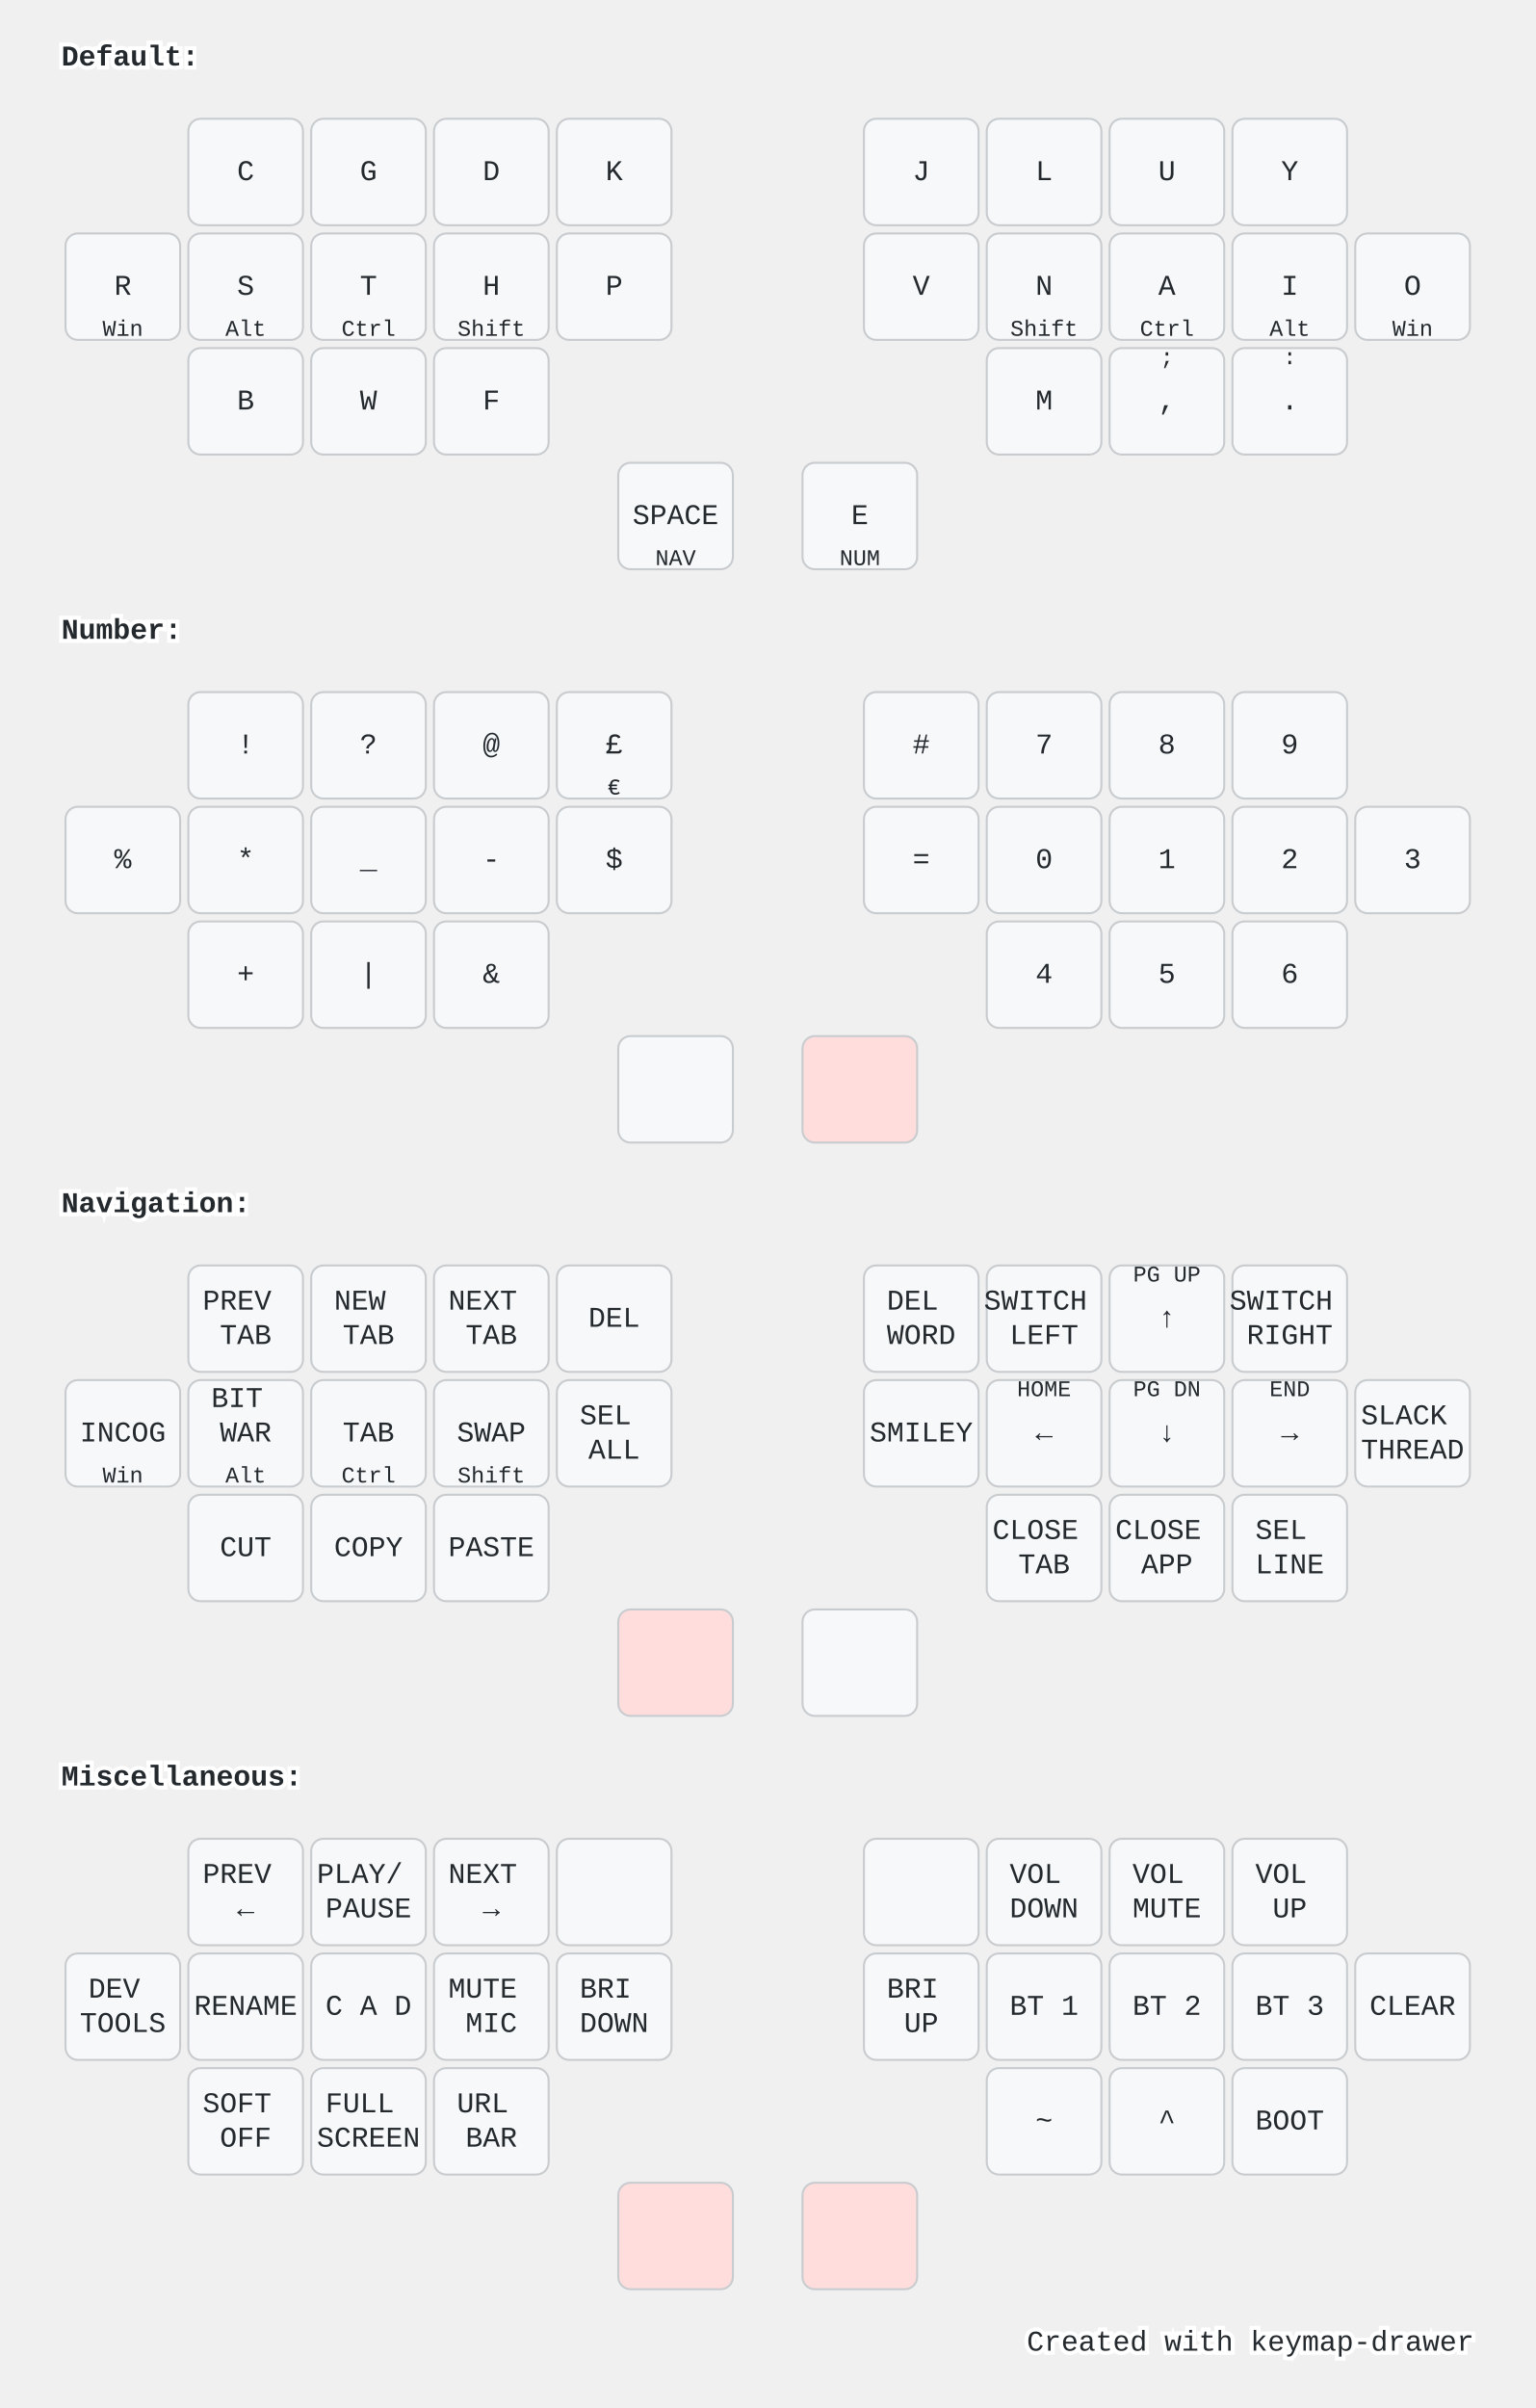
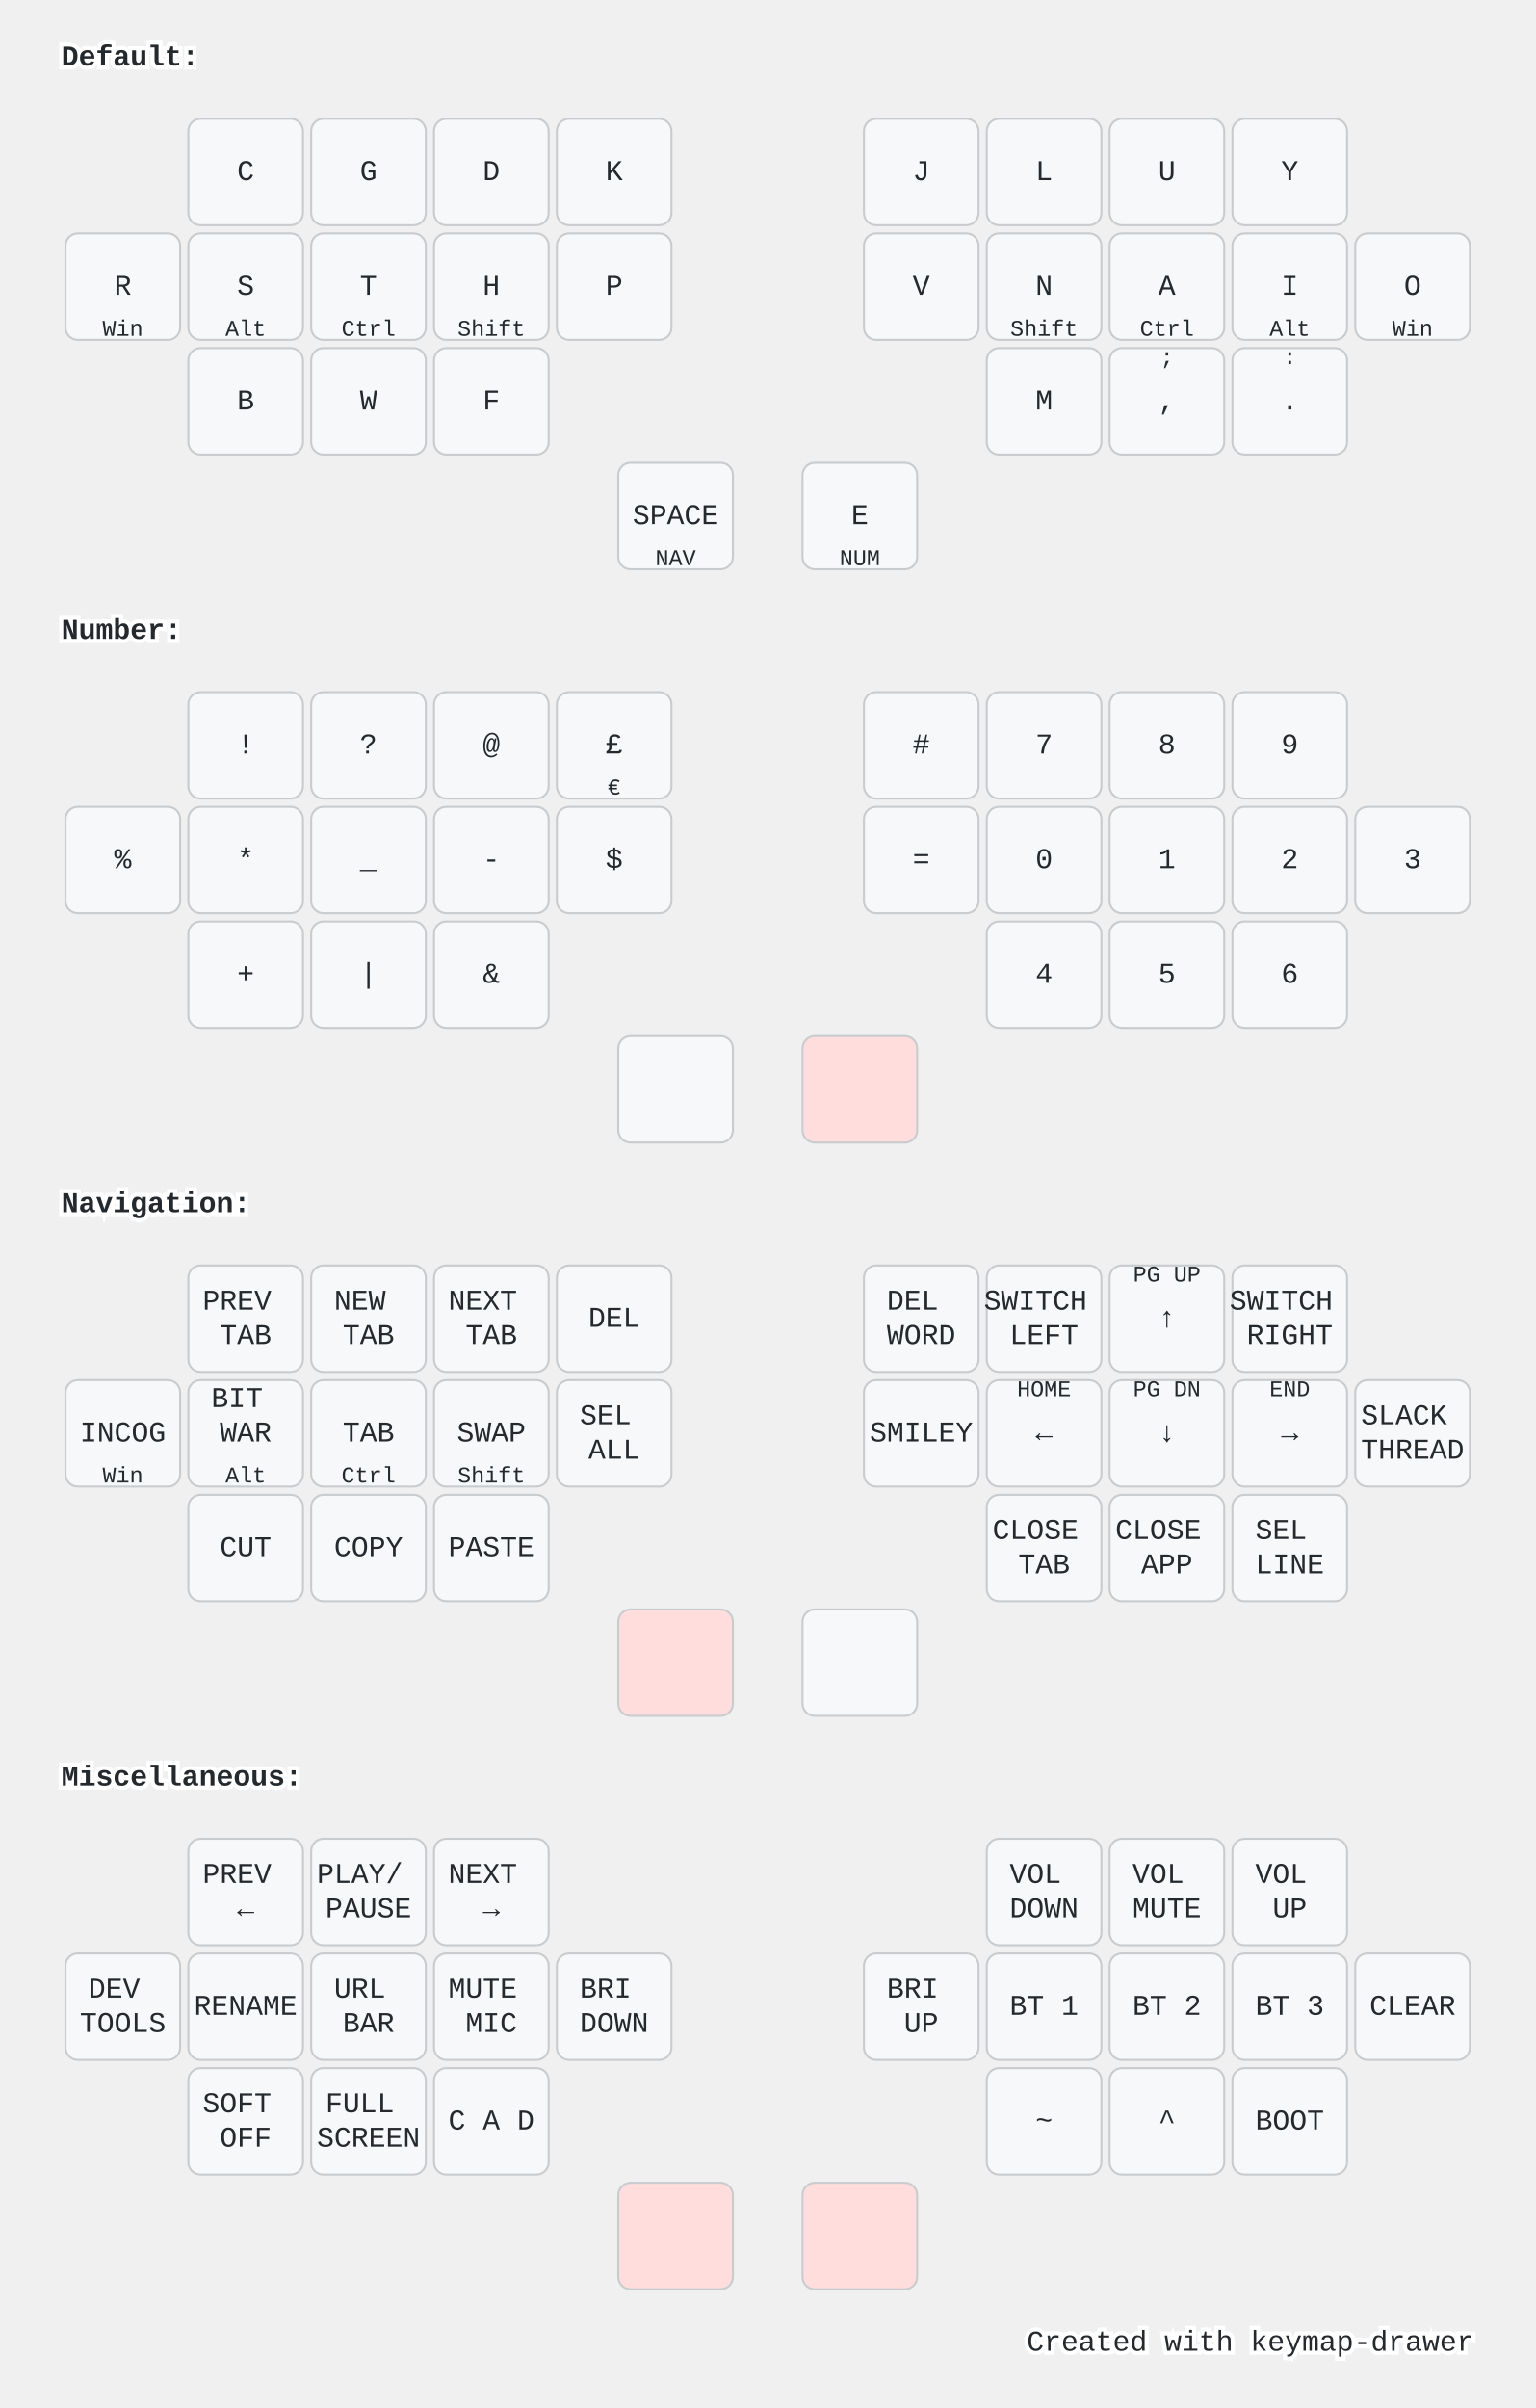
<svg xmlns="http://www.w3.org/2000/svg" width="750" height="1176" viewBox="0 0 750 1176" class="keymap">
  <style>/* inherit to force styles through use tags */
svg path {
    fill: inherit;
}

/* font and background color specifications */
svg.keymap {
    font-family: SFMono-Regular,Consolas,Liberation Mono,Menlo,monospace;
    font-size: 14px;
    font-kerning: normal;
    text-rendering: optimizeLegibility;
    fill: #24292e;
}

/* default key styling */
rect.key {
    fill: #f6f8fa;
}

rect.key, rect.combo {
    stroke: #c9cccf;
    stroke-width: 1;
}

/* default key side styling, only used is draw_key_sides is set */
rect.side {
    filter: brightness(90%);
}

/* color accent for combo boxes */
rect.combo, rect.combo-separate {
    fill: #cdf;
}

/* color accent for held keys */
rect.held, rect.combo.held {
    fill: #fdd;
}

/* color accent for ghost (optional) keys */
rect.ghost, rect.combo.ghost {
    stroke-dasharray: 4, 4;
    stroke-width: 2;
}

text {
    text-anchor: middle;
    dominant-baseline: middle;
}

/* styling for layer labels */
text.label {
    font-weight: bold;
    text-anchor: start;
    stroke: white;
    stroke-width: 4;
    paint-order: stroke;
}

/* styling for optional footer */
text.footer {
    text-anchor: end;
    dominant-baseline: auto;
    stroke: white;
    stroke-width: 4;
    paint-order: stroke;
}

/* styling for combo tap, and key hold/shifted label text */
text.combo, text.hold, text.shifted {
    font-size: 11px;
}

text.hold {
    text-anchor: middle;
    dominant-baseline: auto;
}

text.shifted {
    text-anchor: middle;
    dominant-baseline: hanging;
}

text.layer-activator {
    text-decoration: underline;
}

/* styling for hold/shifted label text in combo box */
text.combo.hold, text.combo.shifted {
    font-size: 8px;
}

/* lighter symbol for transparent keys */
text.trans {
    fill: #7b7e81;
}

/* styling for combo dendrons */
path.combo {
    stroke-width: 1;
    stroke: gray;
    fill: none;
}

/* Start Tabler Icons Cleanup */
/* cannot use height/width with glyphs */
.icon-tabler &gt; path {
    fill: inherit;
    stroke: inherit;
    stroke-width: 2;
}
/* hide tabler's default box */
.icon-tabler &gt; path[stroke="none"][fill="none"] {
    visibility: hidden;
}
/* End Tabler Icons Cleanup */

.ghost {
  display: none !important;
}</style>
  <g transform="translate(30, 0)" class="layer-Default">
    <text x="0" y="28" class="label" id="Default">Default:</text>
    <g transform="translate(0, 56)">
      <g transform="translate(30, 28)" class="key ghost keypos-0">
        <rect rx="6" ry="6" x="-28" y="-26" width="56" height="52" class="key ghost" />
      </g>
      <g transform="translate(90, 28)" class="key keypos-1">
        <rect rx="6" ry="6" x="-28" y="-26" width="56" height="52" class="key" />
        <text x="0" y="0" class="key tap">C</text>
      </g>
      <g transform="translate(150, 28)" class="key keypos-2">
        <rect rx="6" ry="6" x="-28" y="-26" width="56" height="52" class="key" />
        <text x="0" y="0" class="key tap">G</text>
      </g>
      <g transform="translate(210, 28)" class="key keypos-3">
        <rect rx="6" ry="6" x="-28" y="-26" width="56" height="52" class="key" />
        <text x="0" y="0" class="key tap">D</text>
      </g>
      <g transform="translate(270, 28)" class="key keypos-4">
        <rect rx="6" ry="6" x="-28" y="-26" width="56" height="52" class="key" />
        <text x="0" y="0" class="key tap">K</text>
      </g>
      <g transform="translate(420, 28)" class="key keypos-5">
        <rect rx="6" ry="6" x="-28" y="-26" width="56" height="52" class="key" />
        <text x="0" y="0" class="key tap">J</text>
      </g>
      <g transform="translate(480, 28)" class="key keypos-6">
        <rect rx="6" ry="6" x="-28" y="-26" width="56" height="52" class="key" />
        <text x="0" y="0" class="key tap">L</text>
      </g>
      <g transform="translate(540, 28)" class="key keypos-7">
        <rect rx="6" ry="6" x="-28" y="-26" width="56" height="52" class="key" />
        <text x="0" y="0" class="key tap">U</text>
      </g>
      <g transform="translate(600, 28)" class="key keypos-8">
        <rect rx="6" ry="6" x="-28" y="-26" width="56" height="52" class="key" />
        <text x="0" y="0" class="key tap">Y</text>
      </g>
      <g transform="translate(660, 28)" class="key ghost keypos-9">
        <rect rx="6" ry="6" x="-28" y="-26" width="56" height="52" class="key ghost" />
      </g>
      <g transform="translate(30, 84)" class="key keypos-10">
        <rect rx="6" ry="6" x="-28" y="-26" width="56" height="52" class="key" />
        <text x="0" y="0" class="key tap">R</text>
        <text x="0" y="24" class="key hold">Win</text>
      </g>
      <g transform="translate(90, 84)" class="key keypos-11">
        <rect rx="6" ry="6" x="-28" y="-26" width="56" height="52" class="key" />
        <text x="0" y="0" class="key tap">S</text>
        <text x="0" y="24" class="key hold">Alt</text>
      </g>
      <g transform="translate(150, 84)" class="key keypos-12">
        <rect rx="6" ry="6" x="-28" y="-26" width="56" height="52" class="key" />
        <text x="0" y="0" class="key tap">T</text>
        <text x="0" y="24" class="key hold">Ctrl</text>
      </g>
      <g transform="translate(210, 84)" class="key keypos-13">
        <rect rx="6" ry="6" x="-28" y="-26" width="56" height="52" class="key" />
        <text x="0" y="0" class="key tap">H</text>
        <text x="0" y="24" class="key hold">Shift</text>
      </g>
      <g transform="translate(270, 84)" class="key keypos-14">
        <rect rx="6" ry="6" x="-28" y="-26" width="56" height="52" class="key" />
        <text x="0" y="0" class="key tap">P</text>
      </g>
      <g transform="translate(420, 84)" class="key keypos-15">
        <rect rx="6" ry="6" x="-28" y="-26" width="56" height="52" class="key" />
        <text x="0" y="0" class="key tap">V</text>
      </g>
      <g transform="translate(480, 84)" class="key keypos-16">
        <rect rx="6" ry="6" x="-28" y="-26" width="56" height="52" class="key" />
        <text x="0" y="0" class="key tap">N</text>
        <text x="0" y="24" class="key hold">Shift</text>
      </g>
      <g transform="translate(540, 84)" class="key keypos-17">
        <rect rx="6" ry="6" x="-28" y="-26" width="56" height="52" class="key" />
        <text x="0" y="0" class="key tap">A</text>
        <text x="0" y="24" class="key hold">Ctrl</text>
      </g>
      <g transform="translate(600, 84)" class="key keypos-18">
        <rect rx="6" ry="6" x="-28" y="-26" width="56" height="52" class="key" />
        <text x="0" y="0" class="key tap">I</text>
        <text x="0" y="24" class="key hold">Alt</text>
      </g>
      <g transform="translate(660, 84)" class="key keypos-19">
        <rect rx="6" ry="6" x="-28" y="-26" width="56" height="52" class="key" />
        <text x="0" y="0" class="key tap">O</text>
        <text x="0" y="24" class="key hold">Win</text>
      </g>
      <g transform="translate(90, 140)" class="key keypos-20">
        <rect rx="6" ry="6" x="-28" y="-26" width="56" height="52" class="key" />
        <text x="0" y="0" class="key tap">B</text>
      </g>
      <g transform="translate(150, 140)" class="key keypos-21">
        <rect rx="6" ry="6" x="-28" y="-26" width="56" height="52" class="key" />
        <text x="0" y="0" class="key tap">W</text>
      </g>
      <g transform="translate(210, 140)" class="key keypos-22">
        <rect rx="6" ry="6" x="-28" y="-26" width="56" height="52" class="key" />
        <text x="0" y="0" class="key tap">F</text>
      </g>
      <g transform="translate(480, 140)" class="key keypos-23">
        <rect rx="6" ry="6" x="-28" y="-26" width="56" height="52" class="key" />
        <text x="0" y="0" class="key tap">M</text>
      </g>
      <g transform="translate(540, 140)" class="key keypos-24">
        <rect rx="6" ry="6" x="-28" y="-26" width="56" height="52" class="key" />
        <text x="0" y="0" class="key tap">,</text>
        <text x="0" y="-24" class="key shifted">;</text>
      </g>
      <g transform="translate(600, 140)" class="key keypos-25">
        <rect rx="6" ry="6" x="-28" y="-26" width="56" height="52" class="key" />
        <text x="0" y="0" class="key tap">.</text>
        <text x="0" y="-24" class="key shifted">:</text>
      </g>
      <g transform="translate(240, 196)" class="key ghost keypos-26">
        <rect rx="6" ry="6" x="-28" y="-26" width="56" height="52" class="key ghost" />
      </g>
      <g transform="translate(300, 196)" class="key keypos-27">
        <rect rx="6" ry="6" x="-28" y="-26" width="56" height="52" class="key" />
        <text x="0" y="0" class="key tap">SPACE</text>
        <text x="0" y="24" class="key hold">NAV</text>
      </g>
      <g transform="translate(390, 196)" class="key keypos-28">
        <rect rx="6" ry="6" x="-28" y="-26" width="56" height="52" class="key" />
        <text x="0" y="0" class="key tap">E</text>
        <text x="0" y="24" class="key hold">NUM</text>
      </g>
      <g transform="translate(450, 196)" class="key ghost keypos-29">
        <rect rx="6" ry="6" x="-28" y="-26" width="56" height="52" class="key ghost" />
      </g>
    </g>
  </g>
  <g transform="translate(30, 280)" class="layer-Number">
    <text x="0" y="28" class="label" id="Number">Number:</text>
    <g transform="translate(0, 56)">
      <g transform="translate(30, 28)" class="key ghost keypos-0">
        <rect rx="6" ry="6" x="-28" y="-26" width="56" height="52" class="key ghost" />
      </g>
      <g transform="translate(90, 28)" class="key keypos-1">
        <rect rx="6" ry="6" x="-28" y="-26" width="56" height="52" class="key" />
        <text x="0" y="0" class="key tap">!</text>
      </g>
      <g transform="translate(150, 28)" class="key keypos-2">
        <rect rx="6" ry="6" x="-28" y="-26" width="56" height="52" class="key" />
        <text x="0" y="0" class="key tap">?</text>
      </g>
      <g transform="translate(210, 28)" class="key keypos-3">
        <rect rx="6" ry="6" x="-28" y="-26" width="56" height="52" class="key" />
        <text x="0" y="0" class="key tap">@</text>
      </g>
      <g transform="translate(270, 28)" class="key keypos-4">
        <rect rx="6" ry="6" x="-28" y="-26" width="56" height="52" class="key" />
        <text x="0" y="0" class="key tap">£</text>
        <text x="0" y="24" class="key hold">€</text>
      </g>
      <g transform="translate(420, 28)" class="key keypos-5">
        <rect rx="6" ry="6" x="-28" y="-26" width="56" height="52" class="key" />
        <text x="0" y="0" class="key tap">#</text>
      </g>
      <g transform="translate(480, 28)" class="key keypos-6">
        <rect rx="6" ry="6" x="-28" y="-26" width="56" height="52" class="key" />
        <text x="0" y="0" class="key tap">7</text>
      </g>
      <g transform="translate(540, 28)" class="key keypos-7">
        <rect rx="6" ry="6" x="-28" y="-26" width="56" height="52" class="key" />
        <text x="0" y="0" class="key tap">8</text>
      </g>
      <g transform="translate(600, 28)" class="key keypos-8">
        <rect rx="6" ry="6" x="-28" y="-26" width="56" height="52" class="key" />
        <text x="0" y="0" class="key tap">9</text>
      </g>
      <g transform="translate(660, 28)" class="key ghost keypos-9">
        <rect rx="6" ry="6" x="-28" y="-26" width="56" height="52" class="key ghost" />
      </g>
      <g transform="translate(30, 84)" class="key keypos-10">
        <rect rx="6" ry="6" x="-28" y="-26" width="56" height="52" class="key" />
        <text x="0" y="0" class="key tap">%</text>
      </g>
      <g transform="translate(90, 84)" class="key keypos-11">
        <rect rx="6" ry="6" x="-28" y="-26" width="56" height="52" class="key" />
        <text x="0" y="0" class="key tap">*</text>
      </g>
      <g transform="translate(150, 84)" class="key keypos-12">
        <rect rx="6" ry="6" x="-28" y="-26" width="56" height="52" class="key" />
        <text x="0" y="0" class="key tap">_</text>
      </g>
      <g transform="translate(210, 84)" class="key keypos-13">
        <rect rx="6" ry="6" x="-28" y="-26" width="56" height="52" class="key" />
        <text x="0" y="0" class="key tap">-</text>
      </g>
      <g transform="translate(270, 84)" class="key keypos-14">
        <rect rx="6" ry="6" x="-28" y="-26" width="56" height="52" class="key" />
        <text x="0" y="0" class="key tap">$</text>
      </g>
      <g transform="translate(420, 84)" class="key keypos-15">
        <rect rx="6" ry="6" x="-28" y="-26" width="56" height="52" class="key" />
        <text x="0" y="0" class="key tap">=</text>
      </g>
      <g transform="translate(480, 84)" class="key keypos-16">
        <rect rx="6" ry="6" x="-28" y="-26" width="56" height="52" class="key" />
        <text x="0" y="0" class="key tap">0</text>
      </g>
      <g transform="translate(540, 84)" class="key keypos-17">
        <rect rx="6" ry="6" x="-28" y="-26" width="56" height="52" class="key" />
        <text x="0" y="0" class="key tap">1</text>
      </g>
      <g transform="translate(600, 84)" class="key keypos-18">
        <rect rx="6" ry="6" x="-28" y="-26" width="56" height="52" class="key" />
        <text x="0" y="0" class="key tap">2</text>
      </g>
      <g transform="translate(660, 84)" class="key keypos-19">
        <rect rx="6" ry="6" x="-28" y="-26" width="56" height="52" class="key" />
        <text x="0" y="0" class="key tap">3</text>
      </g>
      <g transform="translate(90, 140)" class="key keypos-20">
        <rect rx="6" ry="6" x="-28" y="-26" width="56" height="52" class="key" />
        <text x="0" y="0" class="key tap">+</text>
      </g>
      <g transform="translate(150, 140)" class="key keypos-21">
        <rect rx="6" ry="6" x="-28" y="-26" width="56" height="52" class="key" />
        <text x="0" y="0" class="key tap">|</text>
      </g>
      <g transform="translate(210, 140)" class="key keypos-22">
        <rect rx="6" ry="6" x="-28" y="-26" width="56" height="52" class="key" />
        <text x="0" y="0" class="key tap">&amp;</text>
      </g>
      <g transform="translate(480, 140)" class="key keypos-23">
        <rect rx="6" ry="6" x="-28" y="-26" width="56" height="52" class="key" />
        <text x="0" y="0" class="key tap">4</text>
      </g>
      <g transform="translate(540, 140)" class="key keypos-24">
        <rect rx="6" ry="6" x="-28" y="-26" width="56" height="52" class="key" />
        <text x="0" y="0" class="key tap">5</text>
      </g>
      <g transform="translate(600, 140)" class="key keypos-25">
        <rect rx="6" ry="6" x="-28" y="-26" width="56" height="52" class="key" />
        <text x="0" y="0" class="key tap">6</text>
      </g>
      <g transform="translate(240, 196)" class="key ghost keypos-26">
        <rect rx="6" ry="6" x="-28" y="-26" width="56" height="52" class="key ghost" />
      </g>
      <g transform="translate(300, 196)" class="key keypos-27">
        <rect rx="6" ry="6" x="-28" y="-26" width="56" height="52" class="key" />
      </g>
      <g transform="translate(390, 196)" class="key held keypos-28">
        <rect rx="6" ry="6" x="-28" y="-26" width="56" height="52" class="key held" />
      </g>
      <g transform="translate(450, 196)" class="key ghost keypos-29">
        <rect rx="6" ry="6" x="-28" y="-26" width="56" height="52" class="key ghost" />
      </g>
    </g>
  </g>
  <g transform="translate(30, 560)" class="layer-Navigation">
    <text x="0" y="28" class="label" id="Navigation">Navigation:</text>
    <g transform="translate(0, 56)">
      <g transform="translate(30, 28)" class="key ghost keypos-0">
        <rect rx="6" ry="6" x="-28" y="-26" width="56" height="52" class="key ghost" />
      </g>
      <g transform="translate(90, 28)" class="key keypos-1">
        <rect rx="6" ry="6" x="-28" y="-26" width="56" height="52" class="key" />
        <text x="0" y="0" class="key tap">
          <tspan x="0" dy="-0.6em">PREV</tspan>
          <tspan x="0" dy="1.2em">TAB</tspan>
        </text>
      </g>
      <g transform="translate(150, 28)" class="key keypos-2">
        <rect rx="6" ry="6" x="-28" y="-26" width="56" height="52" class="key" />
        <text x="0" y="0" class="key tap">
          <tspan x="0" dy="-0.6em">NEW</tspan>
          <tspan x="0" dy="1.2em">TAB</tspan>
        </text>
      </g>
      <g transform="translate(210, 28)" class="key keypos-3">
        <rect rx="6" ry="6" x="-28" y="-26" width="56" height="52" class="key" />
        <text x="0" y="0" class="key tap">
          <tspan x="0" dy="-0.6em">NEXT</tspan>
          <tspan x="0" dy="1.2em">TAB</tspan>
        </text>
      </g>
      <g transform="translate(270, 28)" class="key keypos-4">
        <rect rx="6" ry="6" x="-28" y="-26" width="56" height="52" class="key" />
        <text x="0" y="0" class="key tap">DEL</text>
      </g>
      <g transform="translate(420, 28)" class="key keypos-5">
        <rect rx="6" ry="6" x="-28" y="-26" width="56" height="52" class="key" />
        <text x="0" y="0" class="key tap">
          <tspan x="0" dy="-0.6em">DEL</tspan>
          <tspan x="0" dy="1.2em">WORD</tspan>
        </text>
      </g>
      <g transform="translate(480, 28)" class="key keypos-6">
        <rect rx="6" ry="6" x="-28" y="-26" width="56" height="52" class="key" />
        <text x="0" y="0" class="key tap">
          <tspan x="0" dy="-0.6em">SWITCH</tspan>
          <tspan x="0" dy="1.2em">LEFT</tspan>
        </text>
      </g>
      <g transform="translate(540, 28)" class="key keypos-7">
        <rect rx="6" ry="6" x="-28" y="-26" width="56" height="52" class="key" />
        <text x="0" y="0" class="key tap">↑</text>
        <text x="0" y="-24" class="key shifted">PG UP</text>
      </g>
      <g transform="translate(600, 28)" class="key keypos-8">
        <rect rx="6" ry="6" x="-28" y="-26" width="56" height="52" class="key" />
        <text x="0" y="0" class="key tap">
          <tspan x="0" dy="-0.6em">SWITCH</tspan>
          <tspan x="0" dy="1.2em">RIGHT</tspan>
        </text>
      </g>
      <g transform="translate(660, 28)" class="key ghost keypos-9">
        <rect rx="6" ry="6" x="-28" y="-26" width="56" height="52" class="key ghost" />
      </g>
      <g transform="translate(30, 84)" class="key keypos-10">
        <rect rx="6" ry="6" x="-28" y="-26" width="56" height="52" class="key" />
        <text x="0" y="0" class="key tap">INCOG</text>
        <text x="0" y="24" class="key hold">Win</text>
      </g>
      <g transform="translate(90, 84)" class="key keypos-11">
        <rect rx="6" ry="6" x="-28" y="-26" width="56" height="52" class="key" />
        <text x="0" y="0" class="key tap">
          <tspan x="0" dy="-1.2em">BIT</tspan>
          <tspan x="0" dy="1.2em">WAR</tspan>
        </text>
        <text x="0" y="24" class="key hold">Alt</text>
      </g>
      <g transform="translate(150, 84)" class="key keypos-12">
        <rect rx="6" ry="6" x="-28" y="-26" width="56" height="52" class="key" />
        <text x="0" y="0" class="key tap">TAB</text>
        <text x="0" y="24" class="key hold">Ctrl</text>
      </g>
      <g transform="translate(210, 84)" class="key keypos-13">
        <rect rx="6" ry="6" x="-28" y="-26" width="56" height="52" class="key" />
        <text x="0" y="0" class="key tap">SWAP</text>
        <text x="0" y="24" class="key hold">Shift</text>
      </g>
      <g transform="translate(270, 84)" class="key keypos-14">
        <rect rx="6" ry="6" x="-28" y="-26" width="56" height="52" class="key" />
        <text x="0" y="0" class="key tap">
          <tspan x="0" dy="-0.6em">SEL</tspan>
          <tspan x="0" dy="1.2em">ALL</tspan>
        </text>
      </g>
      <g transform="translate(420, 84)" class="key keypos-15">
        <rect rx="6" ry="6" x="-28" y="-26" width="56" height="52" class="key" />
        <text x="0" y="0" class="key tap">SMILEY</text>
      </g>
      <g transform="translate(480, 84)" class="key keypos-16">
        <rect rx="6" ry="6" x="-28" y="-26" width="56" height="52" class="key" />
        <text x="0" y="0" class="key tap">←</text>
        <text x="0" y="-24" class="key shifted">HOME</text>
      </g>
      <g transform="translate(540, 84)" class="key keypos-17">
        <rect rx="6" ry="6" x="-28" y="-26" width="56" height="52" class="key" />
        <text x="0" y="0" class="key tap">↓</text>
        <text x="0" y="-24" class="key shifted">PG DN</text>
      </g>
      <g transform="translate(600, 84)" class="key keypos-18">
        <rect rx="6" ry="6" x="-28" y="-26" width="56" height="52" class="key" />
        <text x="0" y="0" class="key tap">→</text>
        <text x="0" y="-24" class="key shifted">END</text>
      </g>
      <g transform="translate(660, 84)" class="key keypos-19">
        <rect rx="6" ry="6" x="-28" y="-26" width="56" height="52" class="key" />
        <text x="0" y="0" class="key tap">
          <tspan x="0" dy="-0.6em">SLACK</tspan>
          <tspan x="0" dy="1.2em">THREAD</tspan>
        </text>
      </g>
      <g transform="translate(90, 140)" class="key keypos-20">
        <rect rx="6" ry="6" x="-28" y="-26" width="56" height="52" class="key" />
        <text x="0" y="0" class="key tap">CUT</text>
      </g>
      <g transform="translate(150, 140)" class="key keypos-21">
        <rect rx="6" ry="6" x="-28" y="-26" width="56" height="52" class="key" />
        <text x="0" y="0" class="key tap">COPY</text>
      </g>
      <g transform="translate(210, 140)" class="key keypos-22">
        <rect rx="6" ry="6" x="-28" y="-26" width="56" height="52" class="key" />
        <text x="0" y="0" class="key tap">PASTE</text>
      </g>
      <g transform="translate(480, 140)" class="key keypos-23">
        <rect rx="6" ry="6" x="-28" y="-26" width="56" height="52" class="key" />
        <text x="0" y="0" class="key tap">
          <tspan x="0" dy="-0.6em">CLOSE</tspan>
          <tspan x="0" dy="1.2em">TAB</tspan>
        </text>
      </g>
      <g transform="translate(540, 140)" class="key keypos-24">
        <rect rx="6" ry="6" x="-28" y="-26" width="56" height="52" class="key" />
        <text x="0" y="0" class="key tap">
          <tspan x="0" dy="-0.6em">CLOSE</tspan>
          <tspan x="0" dy="1.2em">APP</tspan>
        </text>
      </g>
      <g transform="translate(600, 140)" class="key keypos-25">
        <rect rx="6" ry="6" x="-28" y="-26" width="56" height="52" class="key" />
        <text x="0" y="0" class="key tap">
          <tspan x="0" dy="-0.6em">SEL</tspan>
          <tspan x="0" dy="1.2em">LINE</tspan>
        </text>
      </g>
      <g transform="translate(240, 196)" class="key ghost keypos-26">
        <rect rx="6" ry="6" x="-28" y="-26" width="56" height="52" class="key ghost" />
      </g>
      <g transform="translate(300, 196)" class="key held keypos-27">
        <rect rx="6" ry="6" x="-28" y="-26" width="56" height="52" class="key held" />
      </g>
      <g transform="translate(390, 196)" class="key keypos-28">
        <rect rx="6" ry="6" x="-28" y="-26" width="56" height="52" class="key" />
      </g>
      <g transform="translate(450, 196)" class="key ghost keypos-29">
        <rect rx="6" ry="6" x="-28" y="-26" width="56" height="52" class="key ghost" />
      </g>
    </g>
  </g>
  <g transform="translate(30, 840)" class="layer-Miscellaneous">
    <text x="0" y="28" class="label" id="Miscellaneous">Miscellaneous:</text>
    <g transform="translate(0, 56)">
      <g transform="translate(30, 28)" class="key ghost keypos-0">
        <rect rx="6" ry="6" x="-28" y="-26" width="56" height="52" class="key ghost" />
      </g>
      <g transform="translate(90, 28)" class="key keypos-1">
        <rect rx="6" ry="6" x="-28" y="-26" width="56" height="52" class="key" />
        <text x="0" y="0" class="key tap">
          <tspan x="0" dy="-0.6em">PREV</tspan>
          <tspan x="0" dy="1.2em">←</tspan>
        </text>
      </g>
      <g transform="translate(150, 28)" class="key keypos-2">
        <rect rx="6" ry="6" x="-28" y="-26" width="56" height="52" class="key" />
        <text x="0" y="0" class="key tap">
          <tspan x="0" dy="-0.6em">PLAY/</tspan>
          <tspan x="0" dy="1.2em">PAUSE</tspan>
        </text>
      </g>
      <g transform="translate(210, 28)" class="key keypos-3">
        <rect rx="6" ry="6" x="-28" y="-26" width="56" height="52" class="key" />
        <text x="0" y="0" class="key tap">
          <tspan x="0" dy="-0.6em">NEXT</tspan>
          <tspan x="0" dy="1.2em">→</tspan>
        </text>
      </g>
-       <g transform="translate(270, 28)" class="key keypos-4">
-         <rect rx="6" ry="6" x="-28" y="-26" width="56" height="52" class="key" />
-       </g>
-       <g transform="translate(420, 28)" class="key keypos-5">
-         <rect rx="6" ry="6" x="-28" y="-26" width="56" height="52" class="key" />
+       <g transform="translate(270, 28)" class="key ghost keypos-4">
+         <rect rx="6" ry="6" x="-28" y="-26" width="56" height="52" class="key ghost" />
+       </g>
+       <g transform="translate(420, 28)" class="key ghost keypos-5">
+         <rect rx="6" ry="6" x="-28" y="-26" width="56" height="52" class="key ghost" />
      </g>
      <g transform="translate(480, 28)" class="key keypos-6">
        <rect rx="6" ry="6" x="-28" y="-26" width="56" height="52" class="key" />
        <text x="0" y="0" class="key tap">
          <tspan x="0" dy="-0.6em">VOL</tspan>
          <tspan x="0" dy="1.2em">DOWN</tspan>
        </text>
      </g>
      <g transform="translate(540, 28)" class="key keypos-7">
        <rect rx="6" ry="6" x="-28" y="-26" width="56" height="52" class="key" />
        <text x="0" y="0" class="key tap">
          <tspan x="0" dy="-0.6em">VOL</tspan>
          <tspan x="0" dy="1.2em">MUTE</tspan>
        </text>
      </g>
      <g transform="translate(600, 28)" class="key keypos-8">
        <rect rx="6" ry="6" x="-28" y="-26" width="56" height="52" class="key" />
        <text x="0" y="0" class="key tap">
          <tspan x="0" dy="-0.6em">VOL</tspan>
          <tspan x="0" dy="1.2em">UP</tspan>
        </text>
      </g>
      <g transform="translate(660, 28)" class="key ghost keypos-9">
        <rect rx="6" ry="6" x="-28" y="-26" width="56" height="52" class="key ghost" />
      </g>
      <g transform="translate(30, 84)" class="key keypos-10">
        <rect rx="6" ry="6" x="-28" y="-26" width="56" height="52" class="key" />
        <text x="0" y="0" class="key tap">
          <tspan x="0" dy="-0.6em">DEV</tspan>
          <tspan x="0" dy="1.2em">TOOLS</tspan>
        </text>
      </g>
      <g transform="translate(90, 84)" class="key keypos-11">
        <rect rx="6" ry="6" x="-28" y="-26" width="56" height="52" class="key" />
        <text x="0" y="0" class="key tap">RENAME</text>
      </g>
      <g transform="translate(150, 84)" class="key keypos-12">
        <rect rx="6" ry="6" x="-28" y="-26" width="56" height="52" class="key" />
-         <text x="0" y="0" class="key tap">C A D</text>
+         <text x="0" y="0" class="key tap">
+           <tspan x="0" dy="-0.6em">URL</tspan>
+           <tspan x="0" dy="1.2em">BAR</tspan>
+         </text>
      </g>
      <g transform="translate(210, 84)" class="key keypos-13">
        <rect rx="6" ry="6" x="-28" y="-26" width="56" height="52" class="key" />
        <text x="0" y="0" class="key tap">
          <tspan x="0" dy="-0.6em">MUTE</tspan>
          <tspan x="0" dy="1.2em">MIC</tspan>
        </text>
      </g>
      <g transform="translate(270, 84)" class="key keypos-14">
        <rect rx="6" ry="6" x="-28" y="-26" width="56" height="52" class="key" />
        <text x="0" y="0" class="key tap">
          <tspan x="0" dy="-0.6em">BRI</tspan>
          <tspan x="0" dy="1.2em">DOWN</tspan>
        </text>
      </g>
      <g transform="translate(420, 84)" class="key keypos-15">
        <rect rx="6" ry="6" x="-28" y="-26" width="56" height="52" class="key" />
        <text x="0" y="0" class="key tap">
          <tspan x="0" dy="-0.6em">BRI</tspan>
          <tspan x="0" dy="1.2em">UP</tspan>
        </text>
      </g>
      <g transform="translate(480, 84)" class="key keypos-16">
        <rect rx="6" ry="6" x="-28" y="-26" width="56" height="52" class="key" />
        <text x="0" y="0" class="key tap">BT 1</text>
      </g>
      <g transform="translate(540, 84)" class="key keypos-17">
        <rect rx="6" ry="6" x="-28" y="-26" width="56" height="52" class="key" />
        <text x="0" y="0" class="key tap">BT 2</text>
      </g>
      <g transform="translate(600, 84)" class="key keypos-18">
        <rect rx="6" ry="6" x="-28" y="-26" width="56" height="52" class="key" />
        <text x="0" y="0" class="key tap">BT 3</text>
      </g>
      <g transform="translate(660, 84)" class="key keypos-19">
        <rect rx="6" ry="6" x="-28" y="-26" width="56" height="52" class="key" />
        <text x="0" y="0" class="key tap">CLEAR</text>
      </g>
      <g transform="translate(90, 140)" class="key keypos-20">
        <rect rx="6" ry="6" x="-28" y="-26" width="56" height="52" class="key" />
        <text x="0" y="0" class="key tap">
          <tspan x="0" dy="-0.6em">SOFT</tspan>
          <tspan x="0" dy="1.2em">OFF</tspan>
        </text>
      </g>
      <g transform="translate(150, 140)" class="key keypos-21">
        <rect rx="6" ry="6" x="-28" y="-26" width="56" height="52" class="key" />
        <text x="0" y="0" class="key tap">
          <tspan x="0" dy="-0.6em">FULL</tspan>
          <tspan x="0" dy="1.2em">SCREEN</tspan>
        </text>
      </g>
      <g transform="translate(210, 140)" class="key keypos-22">
        <rect rx="6" ry="6" x="-28" y="-26" width="56" height="52" class="key" />
-         <text x="0" y="0" class="key tap">
-           <tspan x="0" dy="-0.6em">URL</tspan>
-           <tspan x="0" dy="1.2em">BAR</tspan>
-         </text>
+         <text x="0" y="0" class="key tap">C A D</text>
      </g>
      <g transform="translate(480, 140)" class="key keypos-23">
        <rect rx="6" ry="6" x="-28" y="-26" width="56" height="52" class="key" />
        <text x="0" y="0" class="key tap">~</text>
      </g>
      <g transform="translate(540, 140)" class="key keypos-24">
        <rect rx="6" ry="6" x="-28" y="-26" width="56" height="52" class="key" />
        <text x="0" y="0" class="key tap">^</text>
      </g>
      <g transform="translate(600, 140)" class="key keypos-25">
        <rect rx="6" ry="6" x="-28" y="-26" width="56" height="52" class="key" />
        <text x="0" y="0" class="key tap">BOOT</text>
      </g>
      <g transform="translate(240, 196)" class="key ghost keypos-26">
        <rect rx="6" ry="6" x="-28" y="-26" width="56" height="52" class="key ghost" />
      </g>
      <g transform="translate(300, 196)" class="key held keypos-27">
        <rect rx="6" ry="6" x="-28" y="-26" width="56" height="52" class="key held" />
      </g>
      <g transform="translate(390, 196)" class="key held keypos-28">
        <rect rx="6" ry="6" x="-28" y="-26" width="56" height="52" class="key held" />
      </g>
      <g transform="translate(450, 196)" class="key ghost keypos-29">
        <rect rx="6" ry="6" x="-28" y="-26" width="56" height="52" class="key ghost" />
      </g>
    </g>
  </g>
  <text x="720.0" y="1148.0" class="footer">Created with <a href="https://github.com/caksoylar/keymap-drawer">keymap-drawer</a>
  </text>
</svg>
